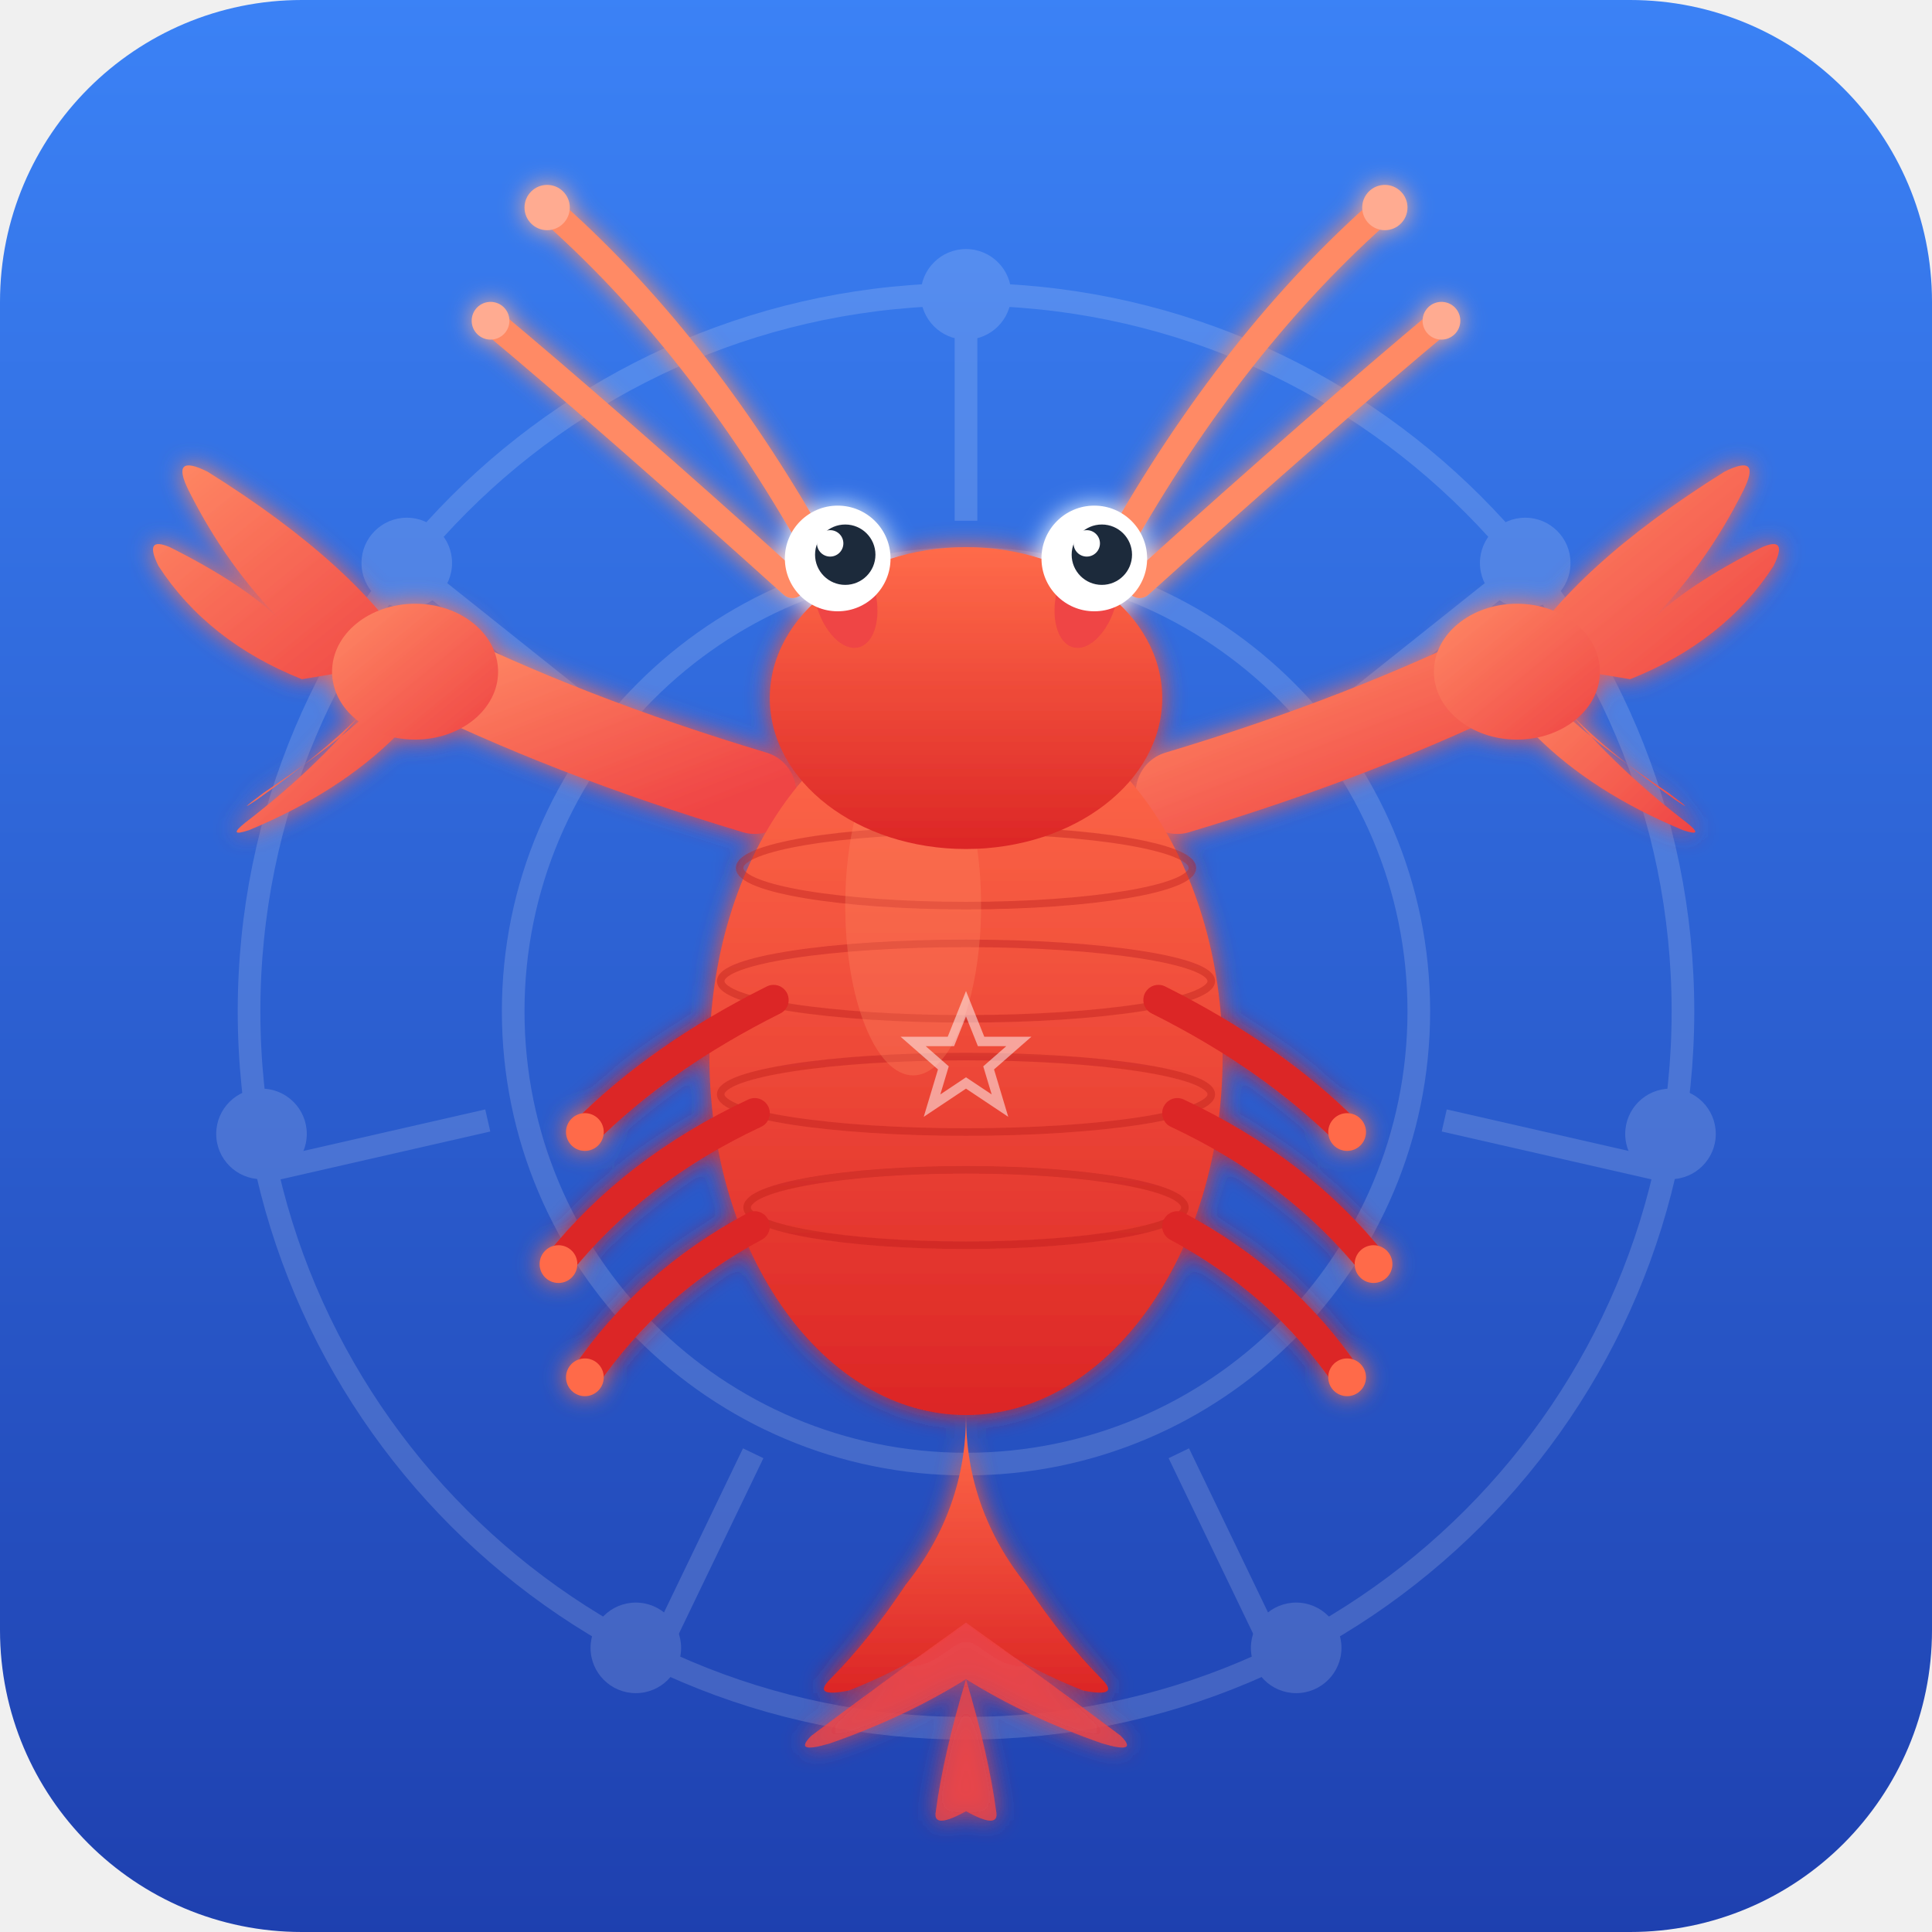
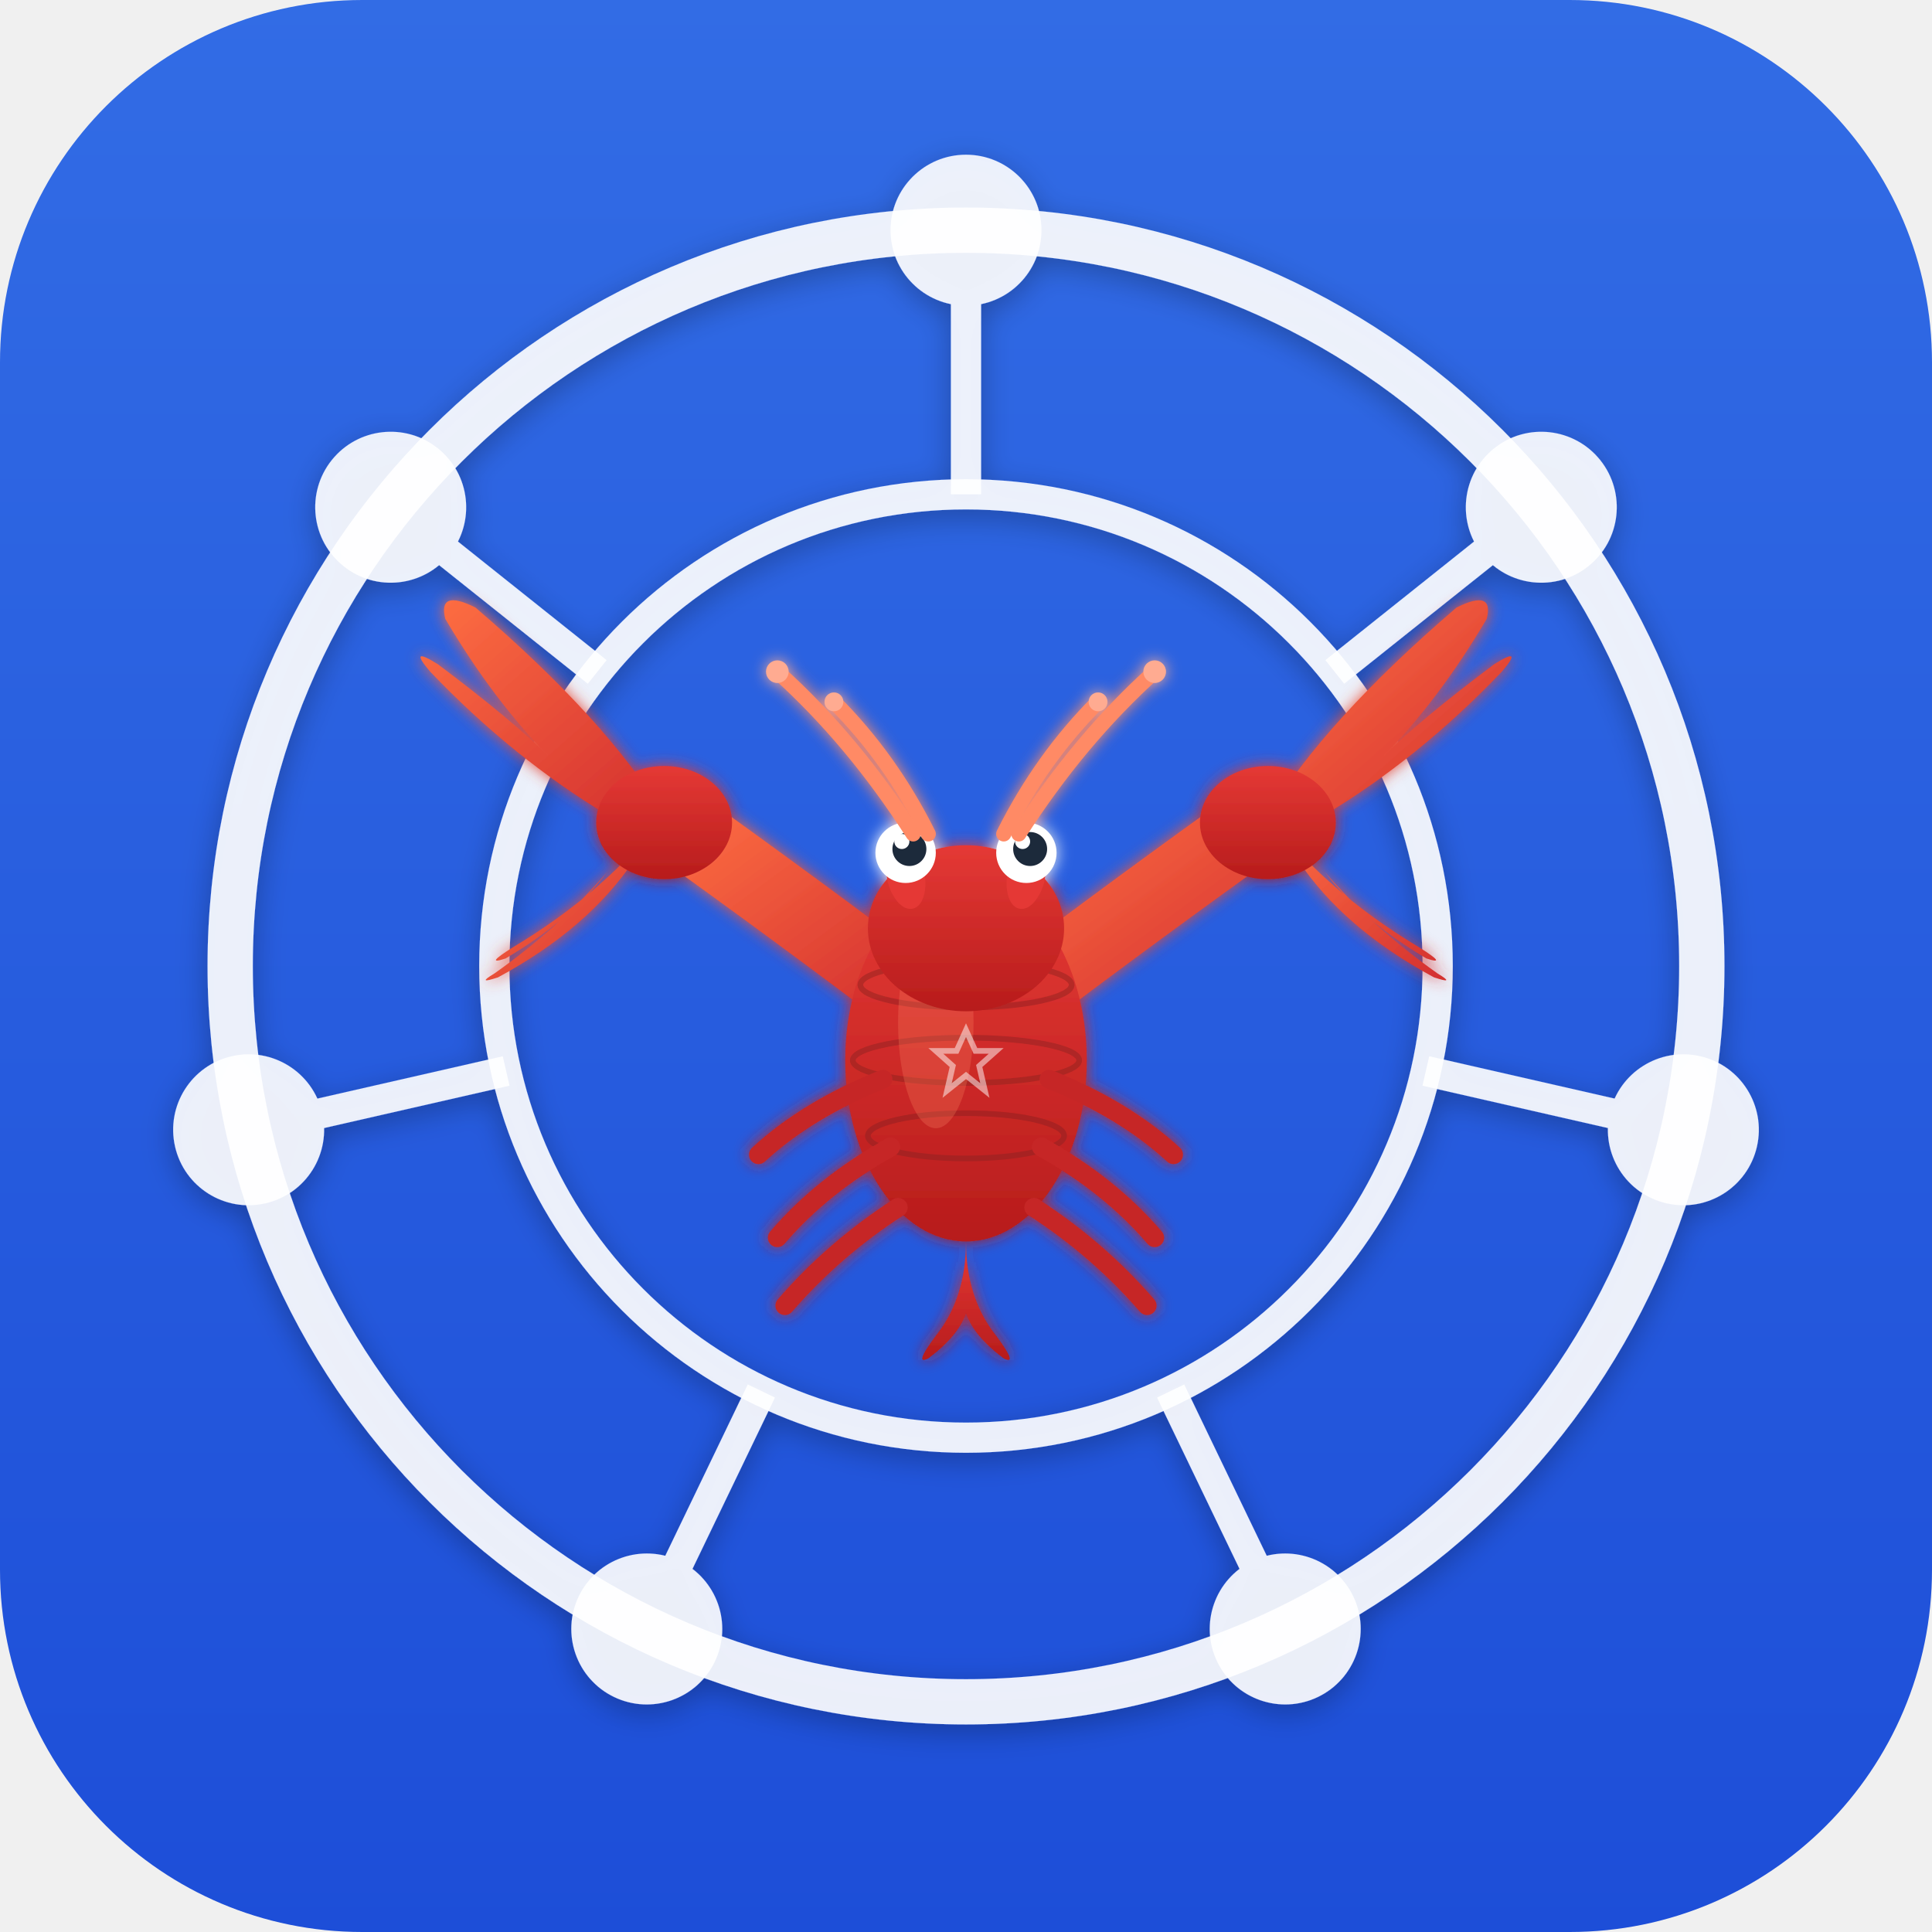
<svg xmlns="http://www.w3.org/2000/svg" viewBox="0 0 512 512" width="512" height="512">
  <defs>
-     <linearGradient id="bgGrad" x1="0" y1="0" x2="0" y2="1">
-       <stop offset="0%" stop-color="#3B82F6" />
-       <stop offset="100%" stop-color="#1E40AF" />
+     <linearGradient id="bg" x1="0" y1="0" x2="0" y2="1">
+       <stop offset="0%" stop-color="#326CE5" />
+       <stop offset="100%" stop-color="#1D4ED8" />
    </linearGradient>
-     <linearGradient id="bodyGrad" x1="0" y1="0" x2="0" y2="1">
-       <stop offset="0%" stop-color="#FF6B4A" />
-       <stop offset="100%" stop-color="#DC2626" />
+     <linearGradient id="claw" x1="0" y1="0" x2="1" y2="1">
+       <stop offset="0%" stop-color="#FF7043" />
+       <stop offset="100%" stop-color="#D32F2F" />
    </linearGradient>
-     <linearGradient id="clawGrad" x1="0" y1="0" x2="1" y2="1">
-       <stop offset="0%" stop-color="#FF8A65" />
-       <stop offset="100%" stop-color="#EF4444" />
+     <linearGradient id="clawDark" x1="0" y1="0" x2="0" y2="1">
+       <stop offset="0%" stop-color="#E53935" />
+       <stop offset="100%" stop-color="#B71C1C" />
    </linearGradient>
+     <filter id="shadow">
+       <feDropShadow dx="0" dy="2" stdDeviation="4" flood-color="#000" flood-opacity="0.3" />
+     </filter>
    <filter id="glow">
-       <feGaussianBlur stdDeviation="3" result="blur" />
+       <feGaussianBlur stdDeviation="2" result="blur" />
      <feMerge>
        <feMergeNode in="blur" />
        <feMergeNode in="SourceGraphic" />
      </feMerge>
    </filter>
  </defs>
-   <rect fill="url(#bgGrad)" width="512" height="512" rx="80" />
-   <g transform="translate(256,268)" opacity="0.15" fill="none" stroke="#FFFFFF" stroke-width="6">
-     <circle r="190" />
-     <line x1="0" y1="-190" x2="0" y2="-130" />
-     <line x1="0" y1="-190" x2="0" y2="-130" transform="rotate(51.43)" />
-     <line x1="0" y1="-190" x2="0" y2="-130" transform="rotate(102.86)" />
-     <line x1="0" y1="-190" x2="0" y2="-130" transform="rotate(154.29)" />
-     <line x1="0" y1="-190" x2="0" y2="-130" transform="rotate(205.71)" />
-     <line x1="0" y1="-190" x2="0" y2="-130" transform="rotate(257.14)" />
-     <line x1="0" y1="-190" x2="0" y2="-130" transform="rotate(308.57)" />
-     <circle r="120" />
-     <circle cx="0" cy="-190" r="12" fill="#FFFFFF" stroke="none" />
-     <circle cx="148.2" cy="-118.8" r="12" fill="#FFFFFF" stroke="none" />
-     <circle cx="186.7" cy="32.5" r="12" fill="#FFFFFF" stroke="none" />
-     <circle cx="87.5" cy="168.7" r="12" fill="#FFFFFF" stroke="none" />
-     <circle cx="-87.5" cy="168.7" r="12" fill="#FFFFFF" stroke="none" />
-     <circle cx="-186.7" cy="32.5" r="12" fill="#FFFFFF" stroke="none" />
-     <circle cx="-148.2" cy="-118.8" r="12" fill="#FFFFFF" stroke="none" />
-   </g>
-   <g filter="url(#glow)">
-     <g fill="none" stroke="#FF8A65" stroke-width="7" stroke-linecap="round">
-       <path d="M 216 145 Q 185 90 145 55" />
-       <path d="M 210 155 Q 160 110 130 85" />
-       <path d="M 296 145 Q 327 90 367 55" />
-       <path d="M 302 155 Q 352 110 382 85" />
-     </g>
-     <circle cx="145" cy="55" r="6" fill="#FFAB91" />
-     <circle cx="130" cy="85" r="5" fill="#FFAB91" />
-     <circle cx="367" cy="55" r="6" fill="#FFAB91" />
-     <circle cx="382" cy="85" r="5" fill="#FFAB91" />
-     <path d="M 200 210 Q 150 195 110 175" fill="none" stroke="url(#clawGrad)" stroke-width="22" stroke-linecap="round" />
-     <g fill="url(#clawGrad)">
-       <path d="M 110 175 Q 95 150 55 125 Q 45 120 50 130 Q 60 150 75 165 Q 65 155 45 145 Q 38 142 42 150 Q 55 170 80 180 Z" />
-       <path d="M 110 175 Q 100 190 70 210 Q 62 216 68 212 Q 85 200 95 190 Q 82 205 65 218 Q 60 222 66 220 Q 90 210 105 195 Z" />
-       <ellipse cx="110" cy="178" rx="22" ry="18" />
-     </g>
-     <path d="M 312 210 Q 362 195 402 175" fill="none" stroke="url(#clawGrad)" stroke-width="22" stroke-linecap="round" />
-     <g fill="url(#clawGrad)">
-       <path d="M 402 175 Q 417 150 457 125 Q 467 120 462 130 Q 452 150 437 165 Q 447 155 467 145 Q 474 142 470 150 Q 457 170 432 180 Z" />
-       <path d="M 402 175 Q 412 190 442 210 Q 450 216 444 212 Q 427 200 417 190 Q 430 205 447 218 Q 452 222 446 220 Q 422 210 407 195 Z" />
-       <ellipse cx="402" cy="178" rx="22" ry="18" />
-     </g>
-     <ellipse cx="256" cy="280" rx="68" ry="95" fill="url(#bodyGrad)" />
-     <g fill="none" stroke="#B91C1C" stroke-width="2" opacity="0.4">
-       <ellipse cx="256" cy="230" rx="60" ry="10" />
-       <ellipse cx="256" cy="260" rx="65" ry="10" />
-       <ellipse cx="256" cy="290" rx="65" ry="10" />
-       <ellipse cx="256" cy="320" rx="58" ry="10" />
-     </g>
-     <ellipse cx="242" cy="240" rx="18" ry="45" fill="#FF8A65" opacity="0.3" />
-     <ellipse cx="256" cy="185" rx="52" ry="40" fill="url(#bodyGrad)" />
-     <ellipse cx="224" cy="158" rx="8" ry="14" fill="#EF4444" transform="rotate(-15 224 158)" />
-     <ellipse cx="288" cy="158" rx="8" ry="14" fill="#EF4444" transform="rotate(15 288 158)" />
-     <circle cx="222" cy="148" r="14" fill="#FFFFFF" />
-     <circle cx="290" cy="148" r="14" fill="#FFFFFF" />
-     <circle cx="224" cy="147" r="8" fill="#1E293B" />
-     <circle cx="292" cy="147" r="8" fill="#1E293B" />
-     <circle cx="220" cy="144" r="3.5" fill="#FFFFFF" />
-     <circle cx="288" cy="144" r="3.5" fill="#FFFFFF" />
-     <g fill="none" stroke="#DC2626" stroke-width="8" stroke-linecap="round">
-       <path d="M 205 265 Q 175 280 155 300" />
-       <path d="M 200 295 Q 168 310 148 335" />
-       <path d="M 200 325 Q 172 340 155 365" />
-       <path d="M 307 265 Q 337 280 357 300" />
-       <path d="M 312 295 Q 344 310 364 335" />
-       <path d="M 312 325 Q 340 340 357 365" />
-     </g>
-     <g fill="#FF6B4A">
-       <circle cx="155" cy="300" r="5" />
-       <circle cx="148" cy="335" r="5" />
-       <circle cx="155" cy="365" r="5" />
-       <circle cx="357" cy="300" r="5" />
-       <circle cx="364" cy="335" r="5" />
-       <circle cx="357" cy="365" r="5" />
-     </g>
-     <path d="M 256 375 Q 256 400 240 420 Q 230 435 220 445 Q 215 450 225 448 Q 245 440 256 430 Q 267 440 287 448 Q 297 450 292 445 Q 282 435 272 420 Q 256 400 256 375 Z" fill="url(#bodyGrad)" />
-     <g fill="#EF4444" opacity="0.8">
-       <path d="M 256 430 Q 235 445 215 460 Q 210 465 220 462 Q 240 455 256 445 Z" />
-       <path d="M 256 430 Q 277 445 297 460 Q 302 465 292 462 Q 272 455 256 445 Z" />
-       <path d="M 256 445 Q 250 465 248 480 Q 247 485 256 480 Q 265 485 264 480 Q 262 465 256 445 Z" />
+   <rect fill="url(#bg)" width="512" height="512" rx="96" />
+   <g transform="translate(256,256)" filter="url(#shadow)">
+     <circle r="195" fill="none" stroke="#FFFFFF" stroke-width="12" opacity="0.9" />
+     <circle r="125" fill="none" stroke="#FFFFFF" stroke-width="8" opacity="0.9" />
+     <g fill="#FFFFFF" stroke="#FFFFFF" stroke-width="8" opacity="0.9">
+       <line x1="0" y1="-125" x2="0" y2="-195" />
+       <circle cx="0" cy="-195" r="16" />
+       <line x1="0" y1="-125" x2="0" y2="-195" transform="rotate(51.43)" />
+       <circle cx="0" cy="-195" r="16" transform="rotate(51.43)" />
+       <line x1="0" y1="-125" x2="0" y2="-195" transform="rotate(102.86)" />
+       <circle cx="0" cy="-195" r="16" transform="rotate(102.86)" />
+       <line x1="0" y1="-125" x2="0" y2="-195" transform="rotate(154.29)" />
+       <circle cx="0" cy="-195" r="16" transform="rotate(154.29)" />
+       <line x1="0" y1="-125" x2="0" y2="-195" transform="rotate(205.71)" />
+       <circle cx="0" cy="-195" r="16" transform="rotate(205.71)" />
+       <line x1="0" y1="-125" x2="0" y2="-195" transform="rotate(257.14)" />
+       <circle cx="0" cy="-195" r="16" transform="rotate(257.14)" />
+       <line x1="0" y1="-125" x2="0" y2="-195" transform="rotate(308.57)" />
+       <circle cx="0" cy="-195" r="16" transform="rotate(308.57)" />
    </g>
  </g>
-   <g transform="translate(256,280)" fill="none" stroke="#FFFFFF" stroke-width="2.5" opacity="0.5">
-     <path d="M 0 -14 L 4 -4 L 14 -4 L 6 3 L 9 13 L 0 7 L -9 13 L -6 3 L -14 -4 L -4 -4 Z" />
+   <g transform="translate(256,256)" filter="url(#glow)">
+     <path d="M -12 10 Q -45 -15 -80 -40" fill="none" stroke="url(#claw)" stroke-width="20" stroke-linecap="round" />
+     <path d="M -80 -40 Q -95 -65 -130 -95 Q -140 -100 -138 -92 Q -125 -70 -110 -55 Q -120 -65 -140 -80 Q -148 -85 -142 -78 Q -120 -55 -95 -40 Z" fill="url(#claw)" />
+     <path d="M -80 -40 Q -95 -20 -120 -5 Q -128 0 -122 -2 Q -105 -12 -95 -25 Q -108 -10 -125 2 Q -130 5 -124 3 Q -100 -10 -88 -28 Z" fill="url(#claw)" />
+     <ellipse cx="-80" cy="-38" rx="18" ry="15" fill="url(#clawDark)" />
+     <path d="M 12 10 Q 45 -15 80 -40" fill="none" stroke="url(#claw)" stroke-width="20" stroke-linecap="round" />
+     <path d="M 80 -40 Q 95 -65 130 -95 Q 140 -100 138 -92 Q 125 -70 110 -55 Q 120 -65 140 -80 Q 148 -85 142 -78 Q 120 -55 95 -40 Z" fill="url(#claw)" />
+     <path d="M 80 -40 Q 95 -20 120 -5 Q 128 0 122 -2 Q 105 -12 95 -25 Q 108 -10 125 2 Q 130 5 124 3 Q 100 -10 88 -28 Z" fill="url(#claw)" />
+     <ellipse cx="80" cy="-38" rx="18" ry="15" fill="url(#clawDark)" />
+     <ellipse cx="0" cy="25" rx="32" ry="48" fill="url(#clawDark)" />
+     <g fill="none" stroke="#7F1D1D" stroke-width="1.5" opacity="0.4">
+       <ellipse cx="0" cy="5" rx="28" ry="6" />
+       <ellipse cx="0" cy="25" rx="30" ry="6" />
+       <ellipse cx="0" cy="45" rx="26" ry="6" />
+     </g>
+     <ellipse cx="-8" cy="15" rx="10" ry="28" fill="#FF8A65" opacity="0.25" />
+     <ellipse cx="0" cy="-10" rx="26" ry="22" fill="url(#clawDark)" />
+     <ellipse cx="-16" cy="-24" rx="5" ry="9" fill="#E53935" transform="rotate(-12 -16 -24)" />
+     <ellipse cx="16" cy="-24" rx="5" ry="9" fill="#E53935" transform="rotate(12 16 -24)" />
+     <circle cx="-16" cy="-30" r="8" fill="#FFFFFF" />
+     <circle cx="16" cy="-30" r="8" fill="#FFFFFF" />
+     <circle cx="-15" cy="-31" r="4.5" fill="#1E293B" />
+     <circle cx="17" cy="-31" r="4.5" fill="#1E293B" />
+     <circle cx="-17" cy="-33" r="2" fill="#FFFFFF" />
+     <circle cx="15" cy="-33" r="2" fill="#FFFFFF" />
+     <g fill="none" stroke="#FF8A65" stroke-width="4" stroke-linecap="round">
+       <path d="M -14 -35 Q -30 -60 -50 -78" />
+       <path d="M -10 -35 Q -20 -55 -35 -70" />
+       <path d="M 14 -35 Q 30 -60 50 -78" />
+       <path d="M 10 -35 Q 20 -55 35 -70" />
+     </g>
+     <circle cx="-50" cy="-78" r="3" fill="#FFAB91" />
+     <circle cx="-35" cy="-70" r="2.5" fill="#FFAB91" />
+     <circle cx="50" cy="-78" r="3" fill="#FFAB91" />
+     <circle cx="35" cy="-70" r="2.5" fill="#FFAB91" />
+     <g fill="none" stroke="#C62828" stroke-width="5" stroke-linecap="round">
+       <path d="M -22 30 Q -42 38 -55 50" />
+       <path d="M -20 48 Q -38 58 -50 72" />
+       <path d="M -18 64 Q -35 75 -48 90" />
+       <path d="M 22 30 Q 42 38 55 50" />
+       <path d="M 20 48 Q 38 58 50 72" />
+       <path d="M 18 64 Q 35 75 48 90" />
+     </g>
+     <path d="M 0 73 Q 0 88 -8 98 Q -14 106 -10 104 Q -2 98 0 92 Q 2 98 10 104 Q 14 106 8 98 Q 0 88 0 73 Z" fill="url(#clawDark)" />
+     <g transform="translate(0,25)" fill="none" stroke="#FFFFFF" stroke-width="1.5" opacity="0.5">
+       <path d="M 0 -8 L 2.5 -2.5 L 8 -2.5 L 3.5 1.5 L 5 8 L 0 4 L -5 8 L -3.5 1.5 L -8 -2.5 L -2.5 -2.5 Z" />
+     </g>
  </g>
</svg>
